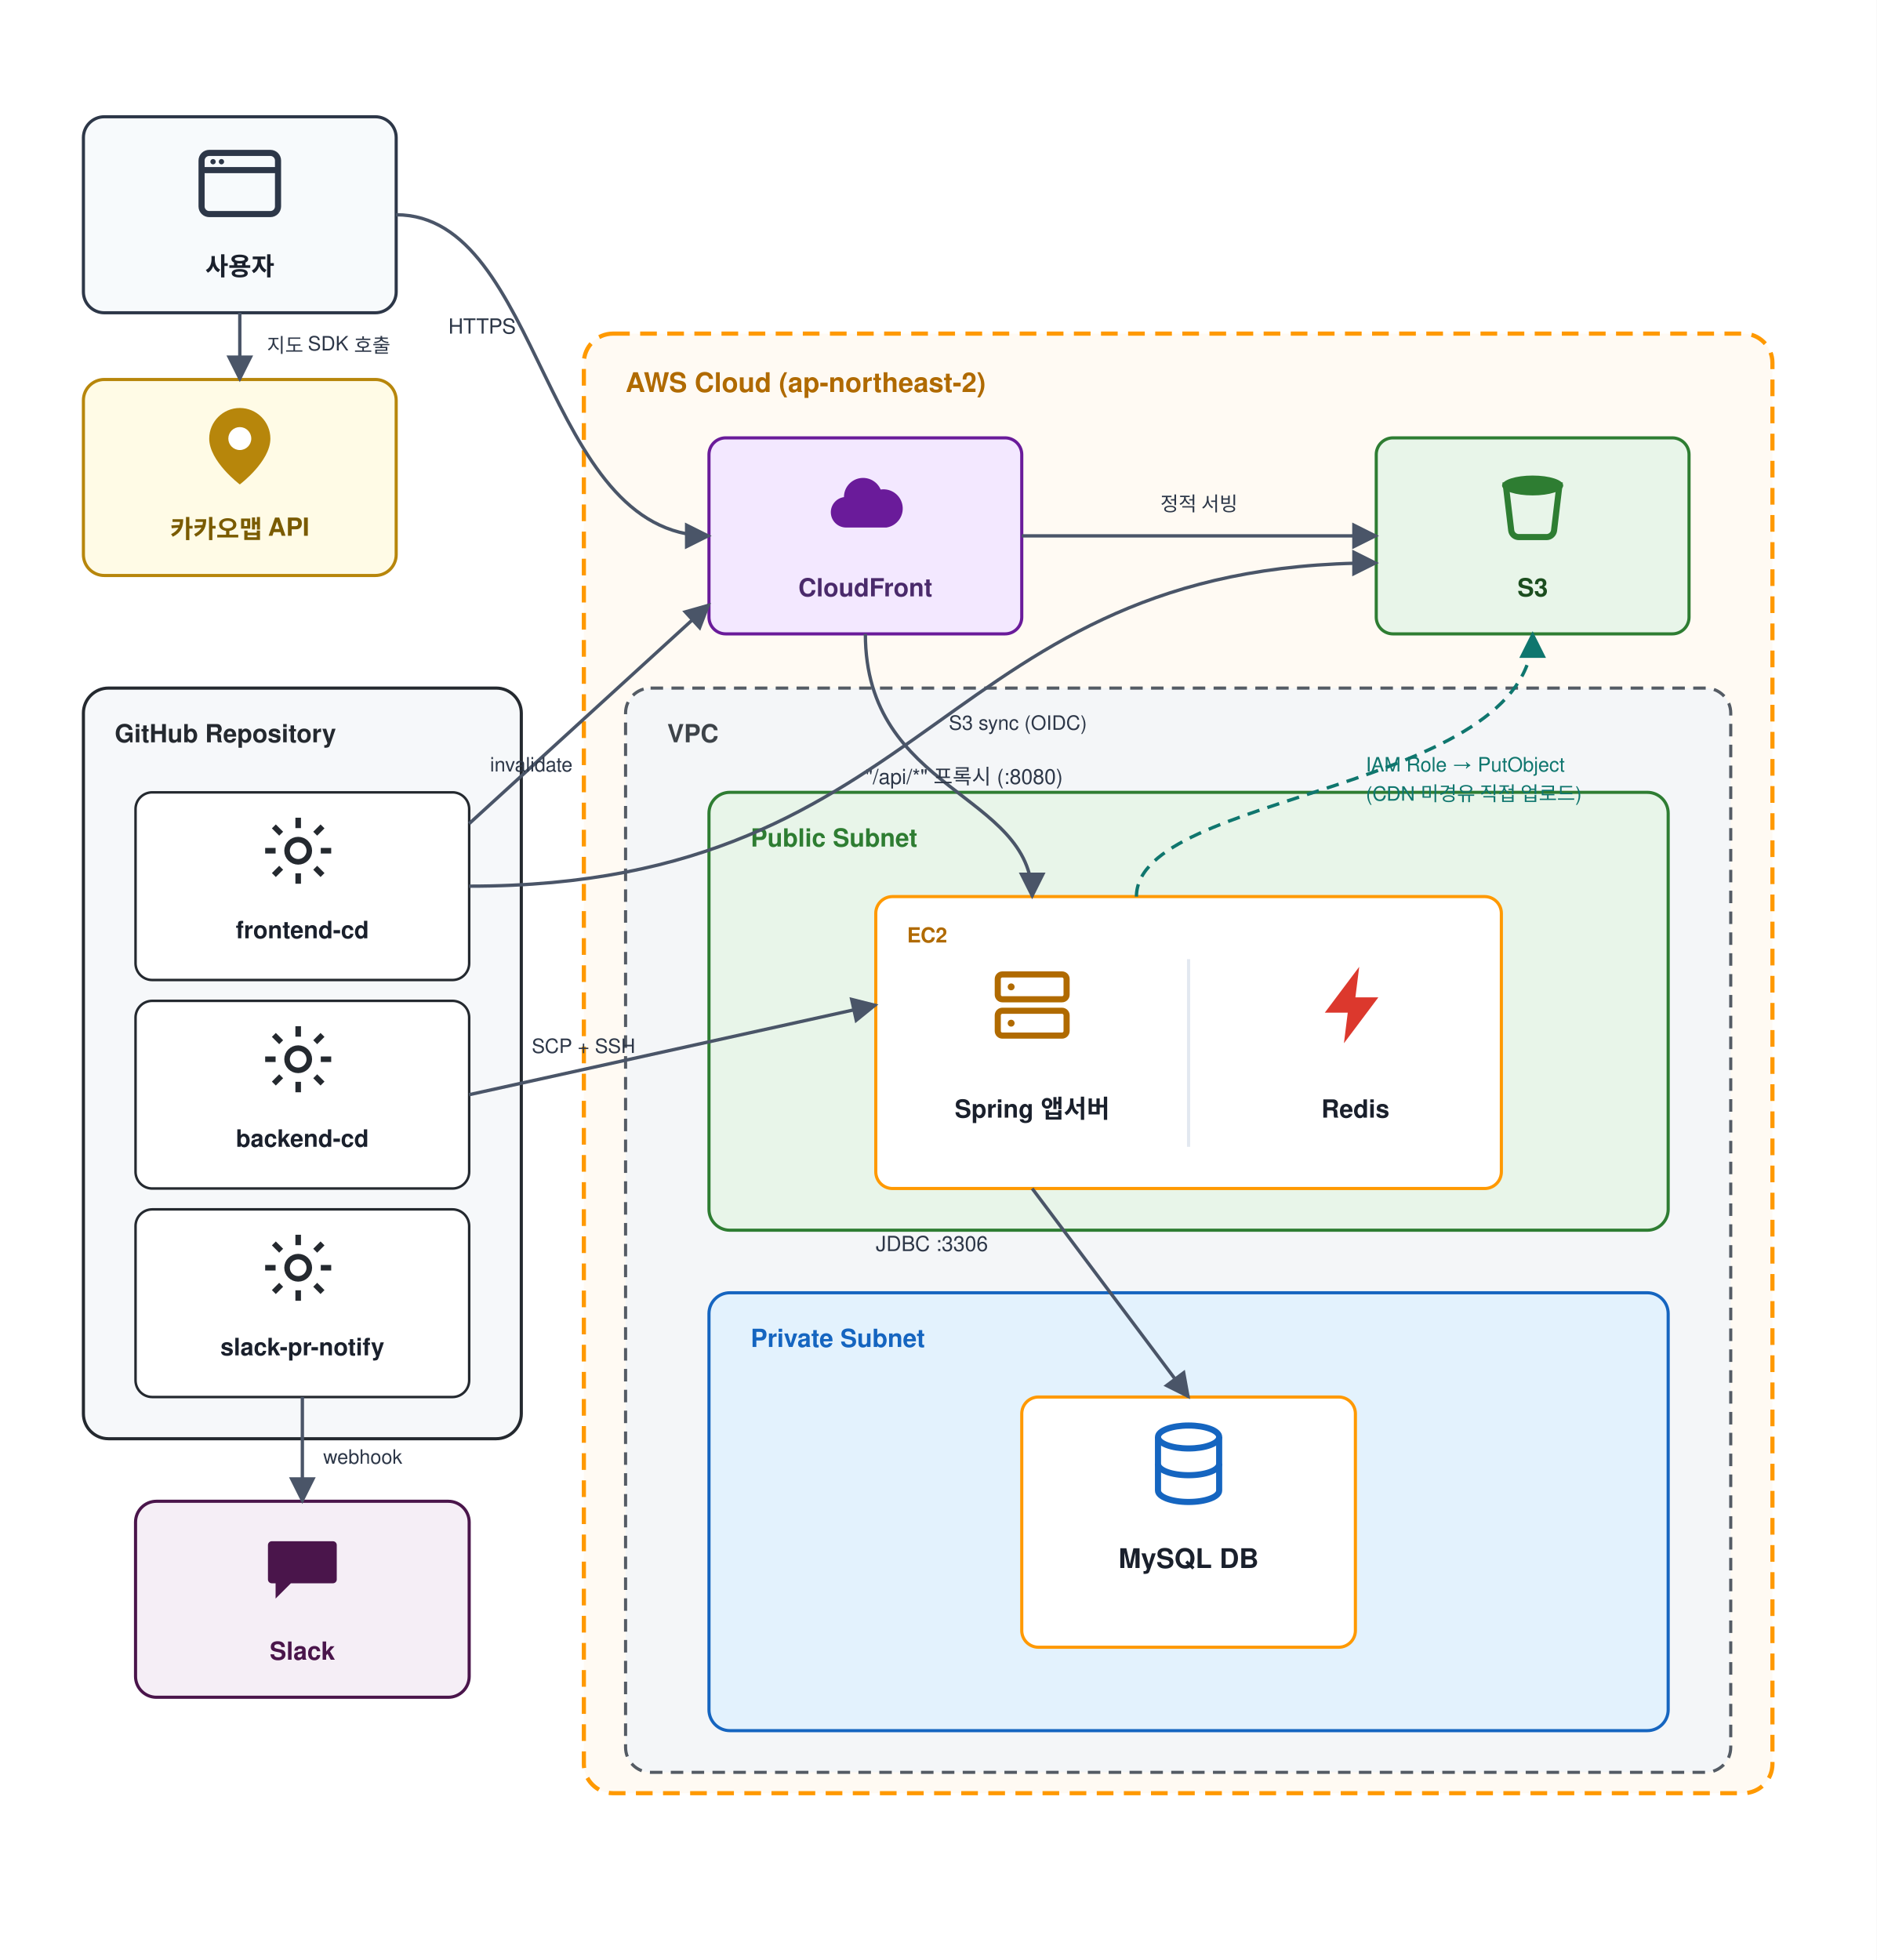
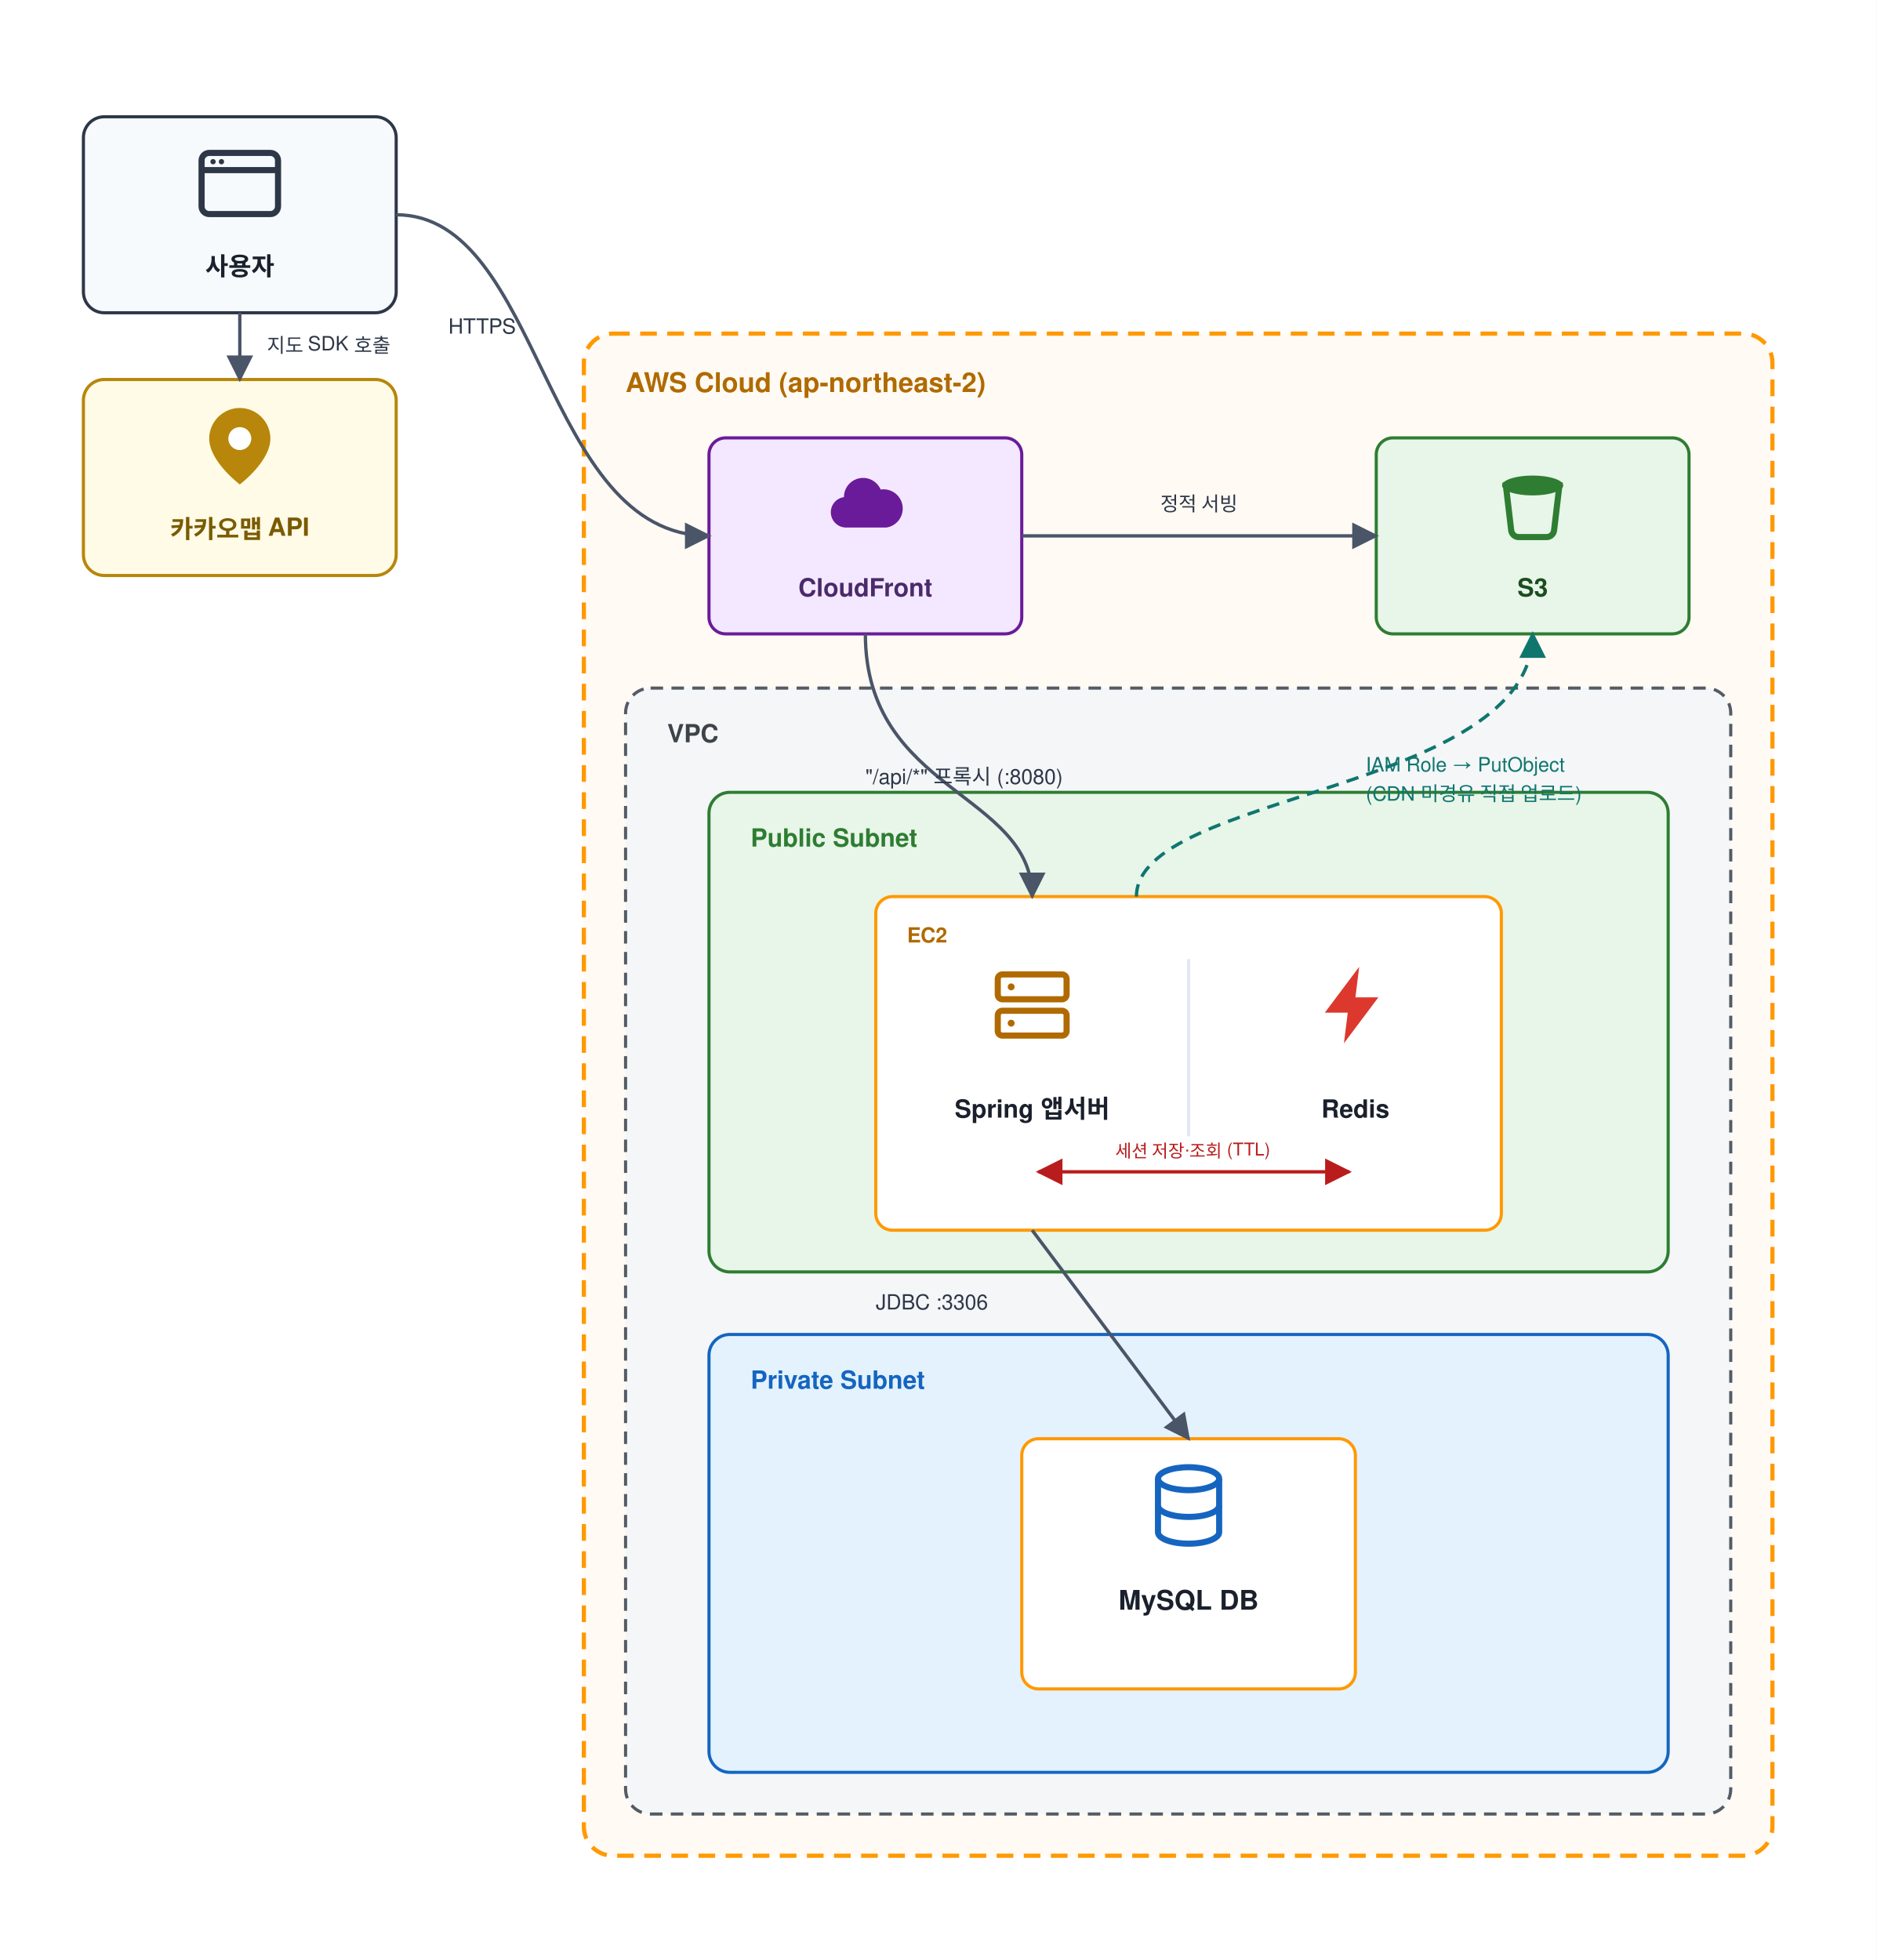
<svg xmlns="http://www.w3.org/2000/svg" viewBox="0 0 900 940" font-family="'Segoe UI', 'Pretendard', Helvetica, Arial, sans-serif">
  <defs>
    <marker id="arrow" viewBox="0 0 10 10" refX="9" refY="5" markerWidth="8" markerHeight="8" orient="auto-start-reverse">
      <path d="M0,0 L10,5 L0,10 z" fill="#4a5568" />
    </marker>
    <marker id="arrow-teal" viewBox="0 0 10 10" refX="9" refY="5" markerWidth="8" markerHeight="8" orient="auto-start-reverse">
      <path d="M0,0 L10,5 L0,10 z" fill="#0f766e" />
+     </marker>
+     <marker id="arrow-red" viewBox="0 0 10 10" refX="9" refY="5" markerWidth="8" markerHeight="8" orient="auto-start-reverse">
+       <path d="M0,0 L10,5 L0,10 z" fill="#b91c1c" />
    </marker>
    <symbol id="icon-browser" viewBox="0 0 24 24">
      <rect x="2" y="4" width="20" height="16" rx="2" fill="none" stroke="currentColor" stroke-width="1.6" />
      <line x1="2" y1="8.5" x2="22" y2="8.5" stroke="currentColor" stroke-width="1.6" />
      <circle cx="5" cy="6.3" r="0.7" fill="currentColor" />
      <circle cx="7.2" cy="6.3" r="0.7" fill="currentColor" />
    </symbol>
    <symbol id="icon-pin" viewBox="0 0 24 24">
      <path d="M12 2C7.6 2 4 5.6 4 10c0 6 8 12 8 12s8-6 8-12c0-4.4-3.6-8-8-8z" fill="currentColor" />
      <circle cx="12" cy="10" r="3" fill="#ffffff" />
    </symbol>
    <symbol id="icon-cloud" viewBox="0 0 24 24">
      <path d="M7 18a4 4 0 0 1-.6-7.96A5 5 0 0 1 16 8.06 4.5 4.5 0 0 1 17.5 18H7z" fill="currentColor" />
    </symbol>
    <symbol id="icon-bucket" viewBox="0 0 24 24">
      <path d="M5 7h14l-1.4 11.8a2 2 0 0 1-2 1.7H8.4a2 2 0 0 1-2-1.7L5 7z" fill="none" stroke="currentColor" stroke-width="1.6" />
      <ellipse cx="12" cy="7" rx="8" ry="2.6" fill="currentColor" />
    </symbol>
    <symbol id="icon-server" viewBox="0 0 24 24">
      <rect x="3" y="4" width="18" height="6.5" rx="1.2" fill="none" stroke="currentColor" stroke-width="1.6" />
      <rect x="3" y="13.5" width="18" height="6.5" rx="1.2" fill="none" stroke="currentColor" stroke-width="1.6" />
      <circle cx="6.5" cy="7.25" r="0.9" fill="currentColor" />
      <circle cx="6.5" cy="16.75" r="0.9" fill="currentColor" />
    </symbol>
    <symbol id="icon-db" viewBox="0 0 24 24">
      <ellipse cx="12" cy="5" rx="8" ry="3" fill="none" stroke="currentColor" stroke-width="1.6" />
      <path d="M4 5v14c0 1.7 3.6 3 8 3s8-1.3 8-3V5" fill="none" stroke="currentColor" stroke-width="1.6" />
      <path d="M4 12c0 1.7 3.6 3 8 3s8-1.3 8-3" fill="none" stroke="currentColor" stroke-width="1.6" />
    </symbol>
-     <symbol id="icon-git" viewBox="0 0 24 24">
-       <circle cx="6" cy="6" r="2.1" fill="none" stroke="currentColor" stroke-width="1.6" />
-       <circle cx="6" cy="18" r="2.1" fill="none" stroke="currentColor" stroke-width="1.6" />
-       <circle cx="18" cy="12" r="2.1" fill="none" stroke="currentColor" stroke-width="1.6" />
-       <path d="M6 8.1V15.9" fill="none" stroke="currentColor" stroke-width="1.6" />
-       <path d="M8 6.4c4.2 0 4.2 5.6 8 5.6" fill="none" stroke="currentColor" stroke-width="1.6" />
-     </symbol>
-     <symbol id="icon-chat" viewBox="0 0 24 24">
-       <path d="M4 5h16a1 1 0 0 1 1 1v9a1 1 0 0 1-1 1H9l-4 4v-4H4a1 1 0 0 1-1-1V6a1 1 0 0 1 1-1z" fill="currentColor" />
-     </symbol>
-     <symbol id="icon-gear" viewBox="0 0 24 24">
-       <circle cx="12" cy="12" r="3.2" fill="none" stroke="currentColor" stroke-width="1.6" />
-       <path d="M12 2.5v3M12 18.5v3M2.5 12h3M18.5 12h3M5 5l2.1 2.1M16.9 16.9L19 19M5 19l2.1-2.1M16.9 7.1L19 5" fill="none" stroke="currentColor" stroke-width="1.6" />
-     </symbol>
    <symbol id="icon-bolt" viewBox="0 0 24 24">
      <path d="M13 2 4 14h6l-1 8 9-12h-6l1-8z" fill="currentColor" />
    </symbol>
  </defs>
  <rect x="0" y="0" width="900" height="940" fill="#ffffff" />
  <rect x="40" y="56" width="150" height="94" rx="10" fill="#f7fafc" stroke="#2d3748" stroke-width="1.5" />
  <use href="#icon-browser" x="93" y="66" width="44" height="44" color="#2d3748" />
  <text x="115" y="132" text-anchor="middle" font-size="12" font-weight="700" fill="#1a202c">사용자</text>
  <rect x="40" y="182" width="150" height="94" rx="10" fill="#fffbe6" stroke="#b7860b" stroke-width="1.5" />
  <use href="#icon-pin" x="93" y="192" width="44" height="44" color="#b7860b" />
  <text x="115" y="258" text-anchor="middle" font-size="12" font-weight="700" fill="#7a5b00">카카오맵 API</text>
-   <rect x="280" y="160" width="570" height="700" rx="14" fill="#fffaf3" stroke="#ff9900" stroke-width="2" stroke-dasharray="8,5" />
+   <rect x="280" y="160" width="570" height="730" rx="14" fill="#fffaf3" stroke="#ff9900" stroke-width="2" stroke-dasharray="8,5" />
  <text x="300" y="188" font-size="13" font-weight="700" fill="#b06a00">AWS Cloud (ap-northeast-2)</text>
  <rect x="340" y="210" width="150" height="94" rx="8" fill="#f3e8ff" stroke="#6a1b9a" stroke-width="1.5" />
  <use href="#icon-cloud" x="393" y="220" width="44" height="44" color="#6a1b9a" />
  <text x="415" y="286" text-anchor="middle" font-size="12" font-weight="700" fill="#4a2a6b">CloudFront</text>
  <rect x="660" y="210" width="150" height="94" rx="8" fill="#e8f5e9" stroke="#2e7d32" stroke-width="1.5" />
  <use href="#icon-bucket" x="713" y="220" width="44" height="44" color="#2e7d32" />
  <text x="735" y="286" text-anchor="middle" font-size="12" font-weight="700" fill="#1b4d1e">S3</text>
-   <rect x="300" y="330" width="530" height="520" rx="12" fill="#f4f6f8" stroke="#545b64" stroke-width="1.5" stroke-dasharray="6,4" />
+   <rect x="300" y="330" width="530" height="540" rx="12" fill="#f4f6f8" stroke="#545b64" stroke-width="1.5" stroke-dasharray="6,4" />
  <text x="320" y="356" font-size="12" font-weight="700" fill="#3d4349">VPC</text>
-   <rect x="340" y="380" width="460" height="210" rx="10" fill="#e8f5e9" stroke="#2e7d32" stroke-width="1.5" />
+   <rect x="340" y="380" width="460" height="230" rx="10" fill="#e8f5e9" stroke="#2e7d32" stroke-width="1.5" />
  <text x="360" y="406" font-size="12" font-weight="700" fill="#2e7d32">Public Subnet</text>
-   <rect x="420" y="430" width="300" height="140" rx="8" fill="#ffffff" stroke="#ff9900" stroke-width="1.5" />
+   <rect x="420" y="430" width="300" height="160" rx="8" fill="#ffffff" stroke="#ff9900" stroke-width="1.5" />
  <text x="435" y="452" font-size="10" font-weight="700" fill="#b06a00">EC2</text>
-   <line x1="570" y1="460" x2="570" y2="550" stroke="#e2e8f0" stroke-width="1.5" />
+   <line x1="570" y1="460" x2="570" y2="545" stroke="#e2e8f0" stroke-width="1.5" />
  <use href="#icon-server" x="473" y="460" width="44" height="44" color="#b06a00" />
  <text x="495" y="536" text-anchor="middle" font-size="12" font-weight="700" fill="#1a202c">Spring 앱서버</text>
  <use href="#icon-bolt" x="628" y="460" width="44" height="44" color="#dc382d" />
  <text x="650" y="536" text-anchor="middle" font-size="12" font-weight="700" fill="#1a202c">Redis</text>
-   <rect x="340" y="620" width="460" height="210" rx="10" fill="#e3f2fd" stroke="#1565c0" stroke-width="1.5" />
-   <text x="360" y="646" font-size="12" font-weight="700" fill="#1565c0">Private Subnet</text>
-   <rect x="490" y="670" width="160" height="120" rx="8" fill="#ffffff" stroke="#ff9900" stroke-width="1.5" />
-   <use href="#icon-db" x="548" y="680" width="44" height="44" color="#1565c0" />
-   <text x="570" y="752" text-anchor="middle" font-size="13" font-weight="700" fill="#1a202c">MySQL DB</text>
-   <rect x="40" y="330" width="210" height="360" rx="12" fill="#f6f8fa" stroke="#24292f" stroke-width="1.5" />
-   <text x="55" y="356" font-size="12" font-weight="700" fill="#24292f">GitHub Repository</text>
-   <rect x="65" y="380" width="160" height="90" rx="8" fill="#ffffff" stroke="#24292f" stroke-width="1.2" />
-   <use href="#icon-gear" x="123" y="388" width="40" height="40" color="#24292f" />
-   <text x="145" y="450" text-anchor="middle" font-size="11.5" font-weight="700" fill="#1a202c">frontend-cd</text>
-   <rect x="65" y="480" width="160" height="90" rx="8" fill="#ffffff" stroke="#24292f" stroke-width="1.2" />
-   <use href="#icon-gear" x="123" y="488" width="40" height="40" color="#24292f" />
-   <text x="145" y="550" text-anchor="middle" font-size="11.5" font-weight="700" fill="#1a202c">backend-cd</text>
-   <rect x="65" y="580" width="160" height="90" rx="8" fill="#ffffff" stroke="#24292f" stroke-width="1.2" />
-   <use href="#icon-gear" x="123" y="588" width="40" height="40" color="#24292f" />
-   <text x="145" y="650" text-anchor="middle" font-size="11.5" font-weight="700" fill="#1a202c">slack-pr-notify</text>
-   <rect x="65" y="720" width="160" height="94" rx="10" fill="#f5eef6" stroke="#4a154b" stroke-width="1.5" />
-   <use href="#icon-chat" x="123" y="730" width="44" height="44" color="#4a154b" />
-   <text x="145" y="796" text-anchor="middle" font-size="12" font-weight="700" fill="#4a154b">Slack</text>
+   <path d="M498,562 L 647,562" fill="none" stroke="#b91c1c" stroke-width="1.6" marker-start="url(#arrow-red)" marker-end="url(#arrow-red)" />
+   <text x="572" y="555" text-anchor="middle" font-size="8.5" fill="#b91c1c">세션 저장·조회 (TTL)</text>
+   <rect x="340" y="640" width="460" height="210" rx="10" fill="#e3f2fd" stroke="#1565c0" stroke-width="1.5" />
+   <text x="360" y="666" font-size="12" font-weight="700" fill="#1565c0">Private Subnet</text>
+   <rect x="490" y="690" width="160" height="120" rx="8" fill="#ffffff" stroke="#ff9900" stroke-width="1.5" />
+   <use href="#icon-db" x="548" y="700" width="44" height="44" color="#1565c0" />
+   <text x="570" y="772" text-anchor="middle" font-size="13" font-weight="700" fill="#1a202c">MySQL DB</text>
  <path d="M190,103 C 260,103 260,257 340,257" fill="none" stroke="#4a5568" stroke-width="1.6" marker-end="url(#arrow)" />
  <text x="215" y="160" font-size="10" fill="#2d3748">HTTPS</text>
  <path d="M115,150 L 115,182" fill="none" stroke="#4a5568" stroke-width="1.6" marker-end="url(#arrow)" />
  <text x="128" y="169" font-size="9.5" fill="#2d3748">지도 SDK 호출</text>
  <path d="M490,257 L 660,257" fill="none" stroke="#4a5568" stroke-width="1.6" marker-end="url(#arrow)" />
  <text x="575" y="245" text-anchor="middle" font-size="9.5" fill="#2d3748">정적 서빙</text>
  <path d="M415,304 C 415,380 495,380 495,430" fill="none" stroke="#4a5568" stroke-width="1.6" marker-end="url(#arrow)" />
  <text x="415" y="376" font-size="10" fill="#2d3748">"/api/*" 프록시 (:8080)</text>
-   <path d="M495,570 L 570,670" fill="none" stroke="#4a5568" stroke-width="1.6" marker-end="url(#arrow)" />
-   <text x="420" y="600" font-size="10" fill="#2d3748">JDBC :3306</text>
+   <path d="M495,590 L 570,690" fill="none" stroke="#4a5568" stroke-width="1.6" marker-end="url(#arrow)" />
+   <text x="420" y="628" font-size="10" fill="#2d3748">JDBC :3306</text>
  <path d="M545,430 C 545,380 735,380 735,304" fill="none" stroke="#0f766e" stroke-width="1.6" stroke-dasharray="6,4" marker-end="url(#arrow-teal)" />
  <text x="655" y="370" font-size="9.5" fill="#0f766e">IAM Role → PutObject</text>
  <text x="655" y="384" font-size="9.5" fill="#0f766e">(CDN 미경유 직접 업로드)</text>
-   <path d="M225,425 C 450,425 450,270 660,270" fill="none" stroke="#4a5568" stroke-width="1.6" marker-end="url(#arrow)" />
-   <text x="455" y="350" font-size="9.5" fill="#2d3748">S3 sync (OIDC)</text>
-   <path d="M225,395 L 340,290" fill="none" stroke="#4a5568" stroke-width="1.6" marker-end="url(#arrow)" />
-   <text x="235" y="370" font-size="9.5" fill="#2d3748">invalidate</text>
-   <path d="M225,525 L 420,482" fill="none" stroke="#4a5568" stroke-width="1.6" marker-end="url(#arrow)" />
-   <text x="255" y="505" font-size="9.5" fill="#2d3748">SCP + SSH</text>
-   <path d="M145,670 L 145,720" fill="none" stroke="#4a5568" stroke-width="1.6" marker-end="url(#arrow)" />
-   <text x="155" y="702" font-size="9.5" fill="#2d3748">webhook</text>
</svg>
